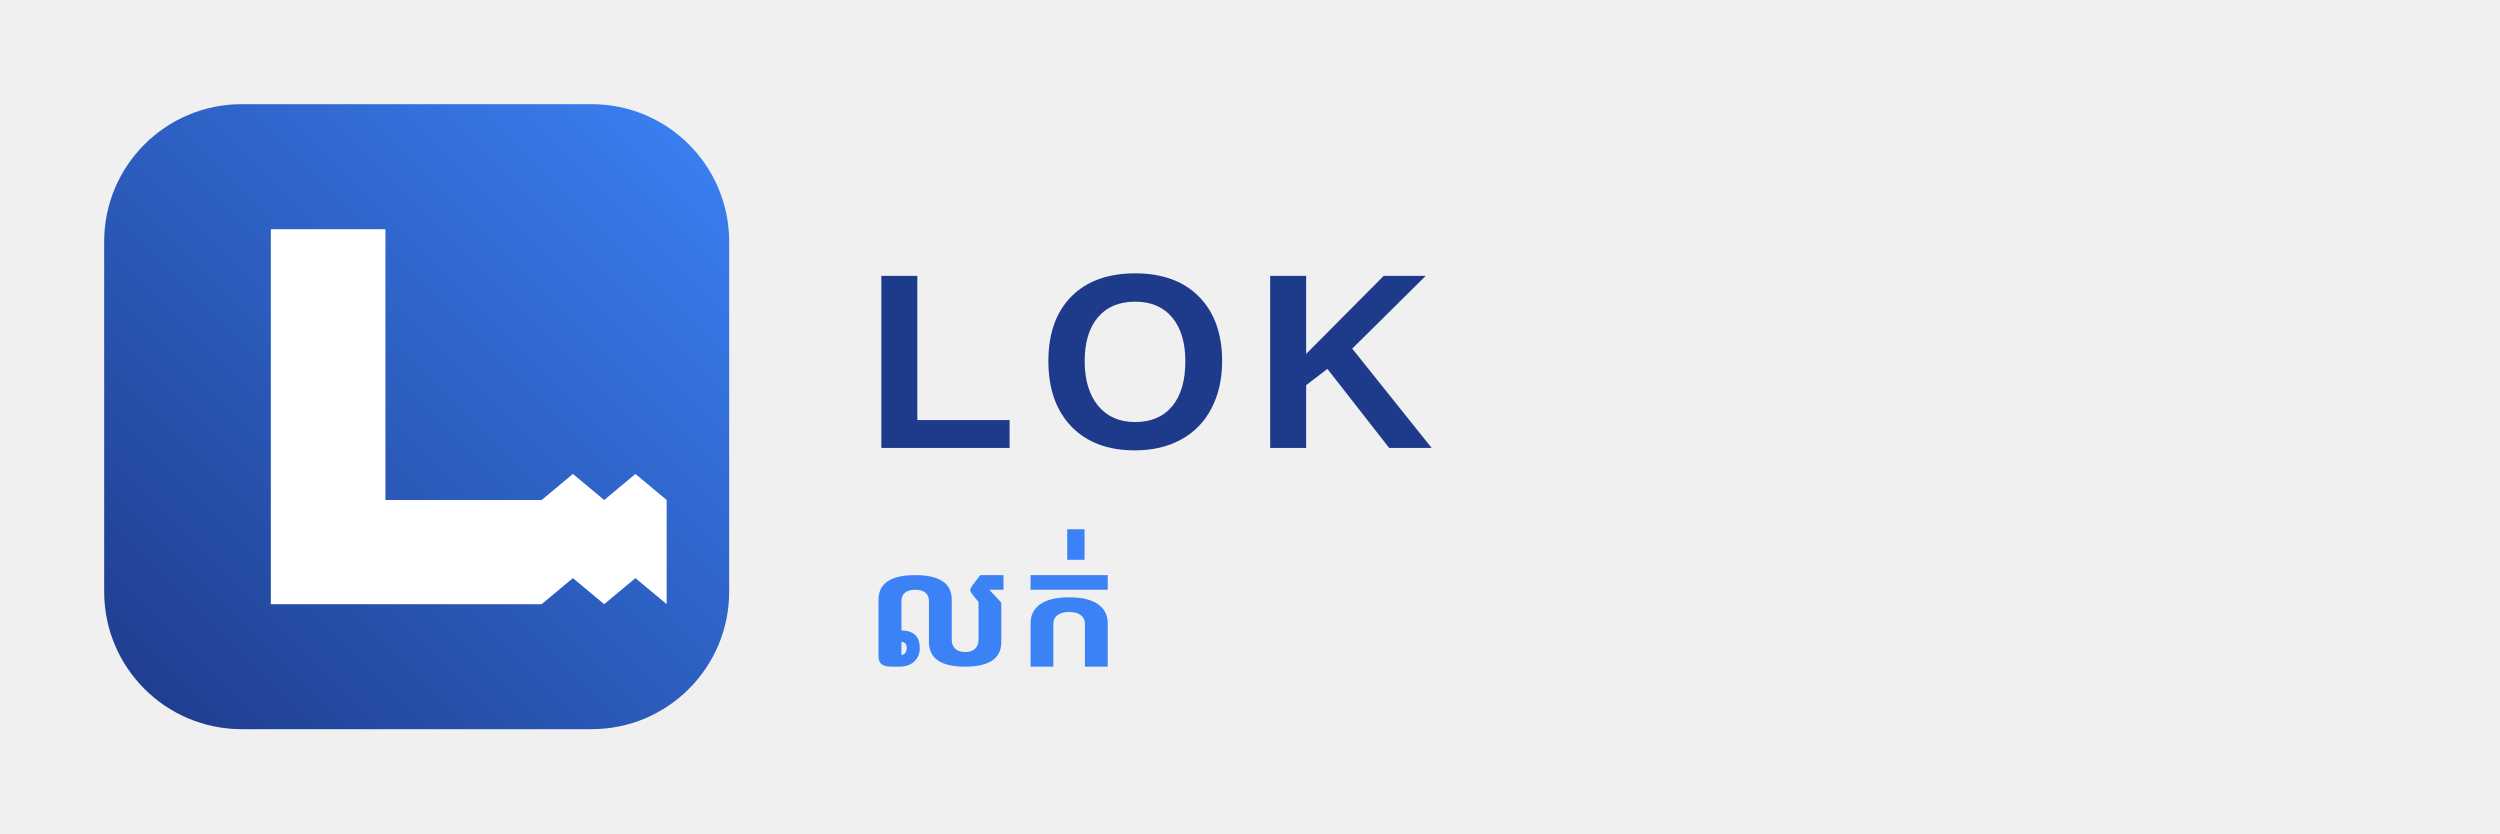
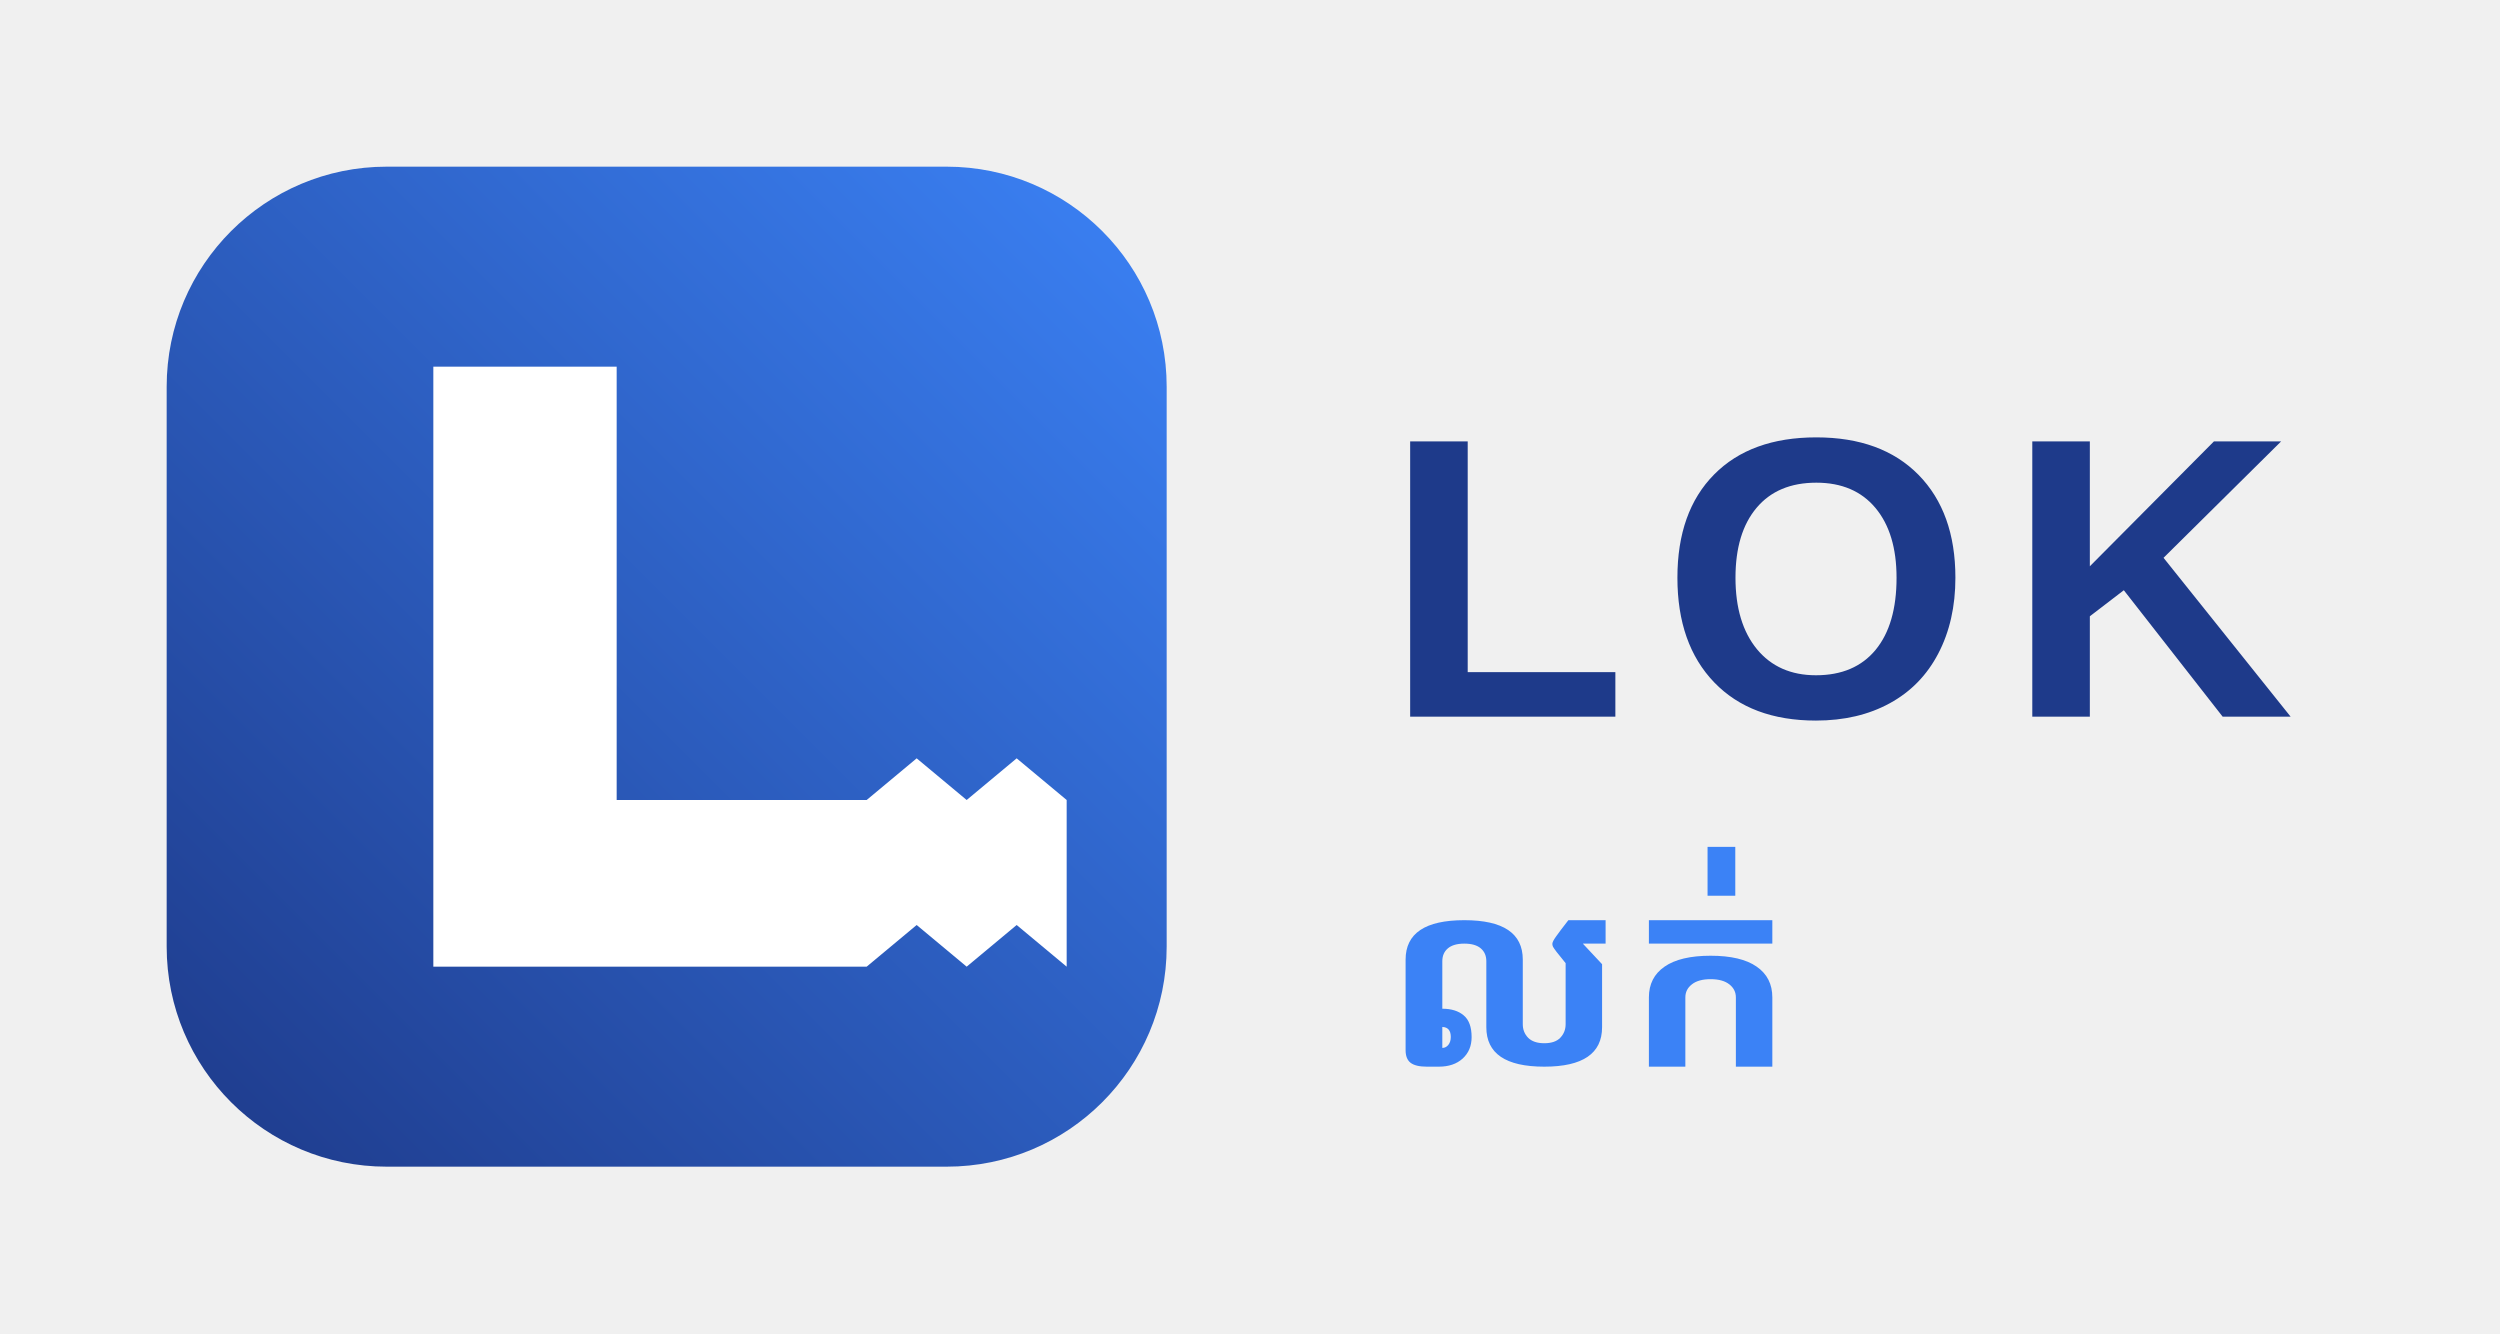
- <svg xmlns="http://www.w3.org/2000/svg" viewBox="0 0 480 160" fill="none" role="img" aria-label="LOK logo with Khmer text លក់">
+ <svg xmlns="http://www.w3.org/2000/svg" viewBox="0 0 300 160" fill="none" role="img" aria-label="LOK logo with Khmer text លក់">
  <defs>
    <linearGradient id="lok-primary-grad" x1="0%" y1="100%" x2="100%" y2="0%">
      <stop offset="0%" stop-color="#1E3A8A" />
      <stop offset="100%" stop-color="#3B82F6" />
    </linearGradient>
  </defs>
  <rect x="20" y="20" width="120" height="120" rx="26.4" fill="url(#lok-primary-grad)" />
  <path d="M52 44H74V96H104L110 91L116 96L122 91L128 96V116L122 111L116 116L110 111L104 116H52V44Z" fill="#FFFFFF" />
  <text x="166" y="86" fill="#1E3A8A" font-family="Poppins, Montserrat, Arial, sans-serif" font-size="48" font-weight="700" letter-spacing="4">LOK</text>
  <text x="166" y="128" fill="#3B82F6" font-family="'Noto Sans Khmer', 'Kantumruy Pro', 'Khmer OS', sans-serif" font-size="30" font-weight="600">លក់</text>
</svg>
